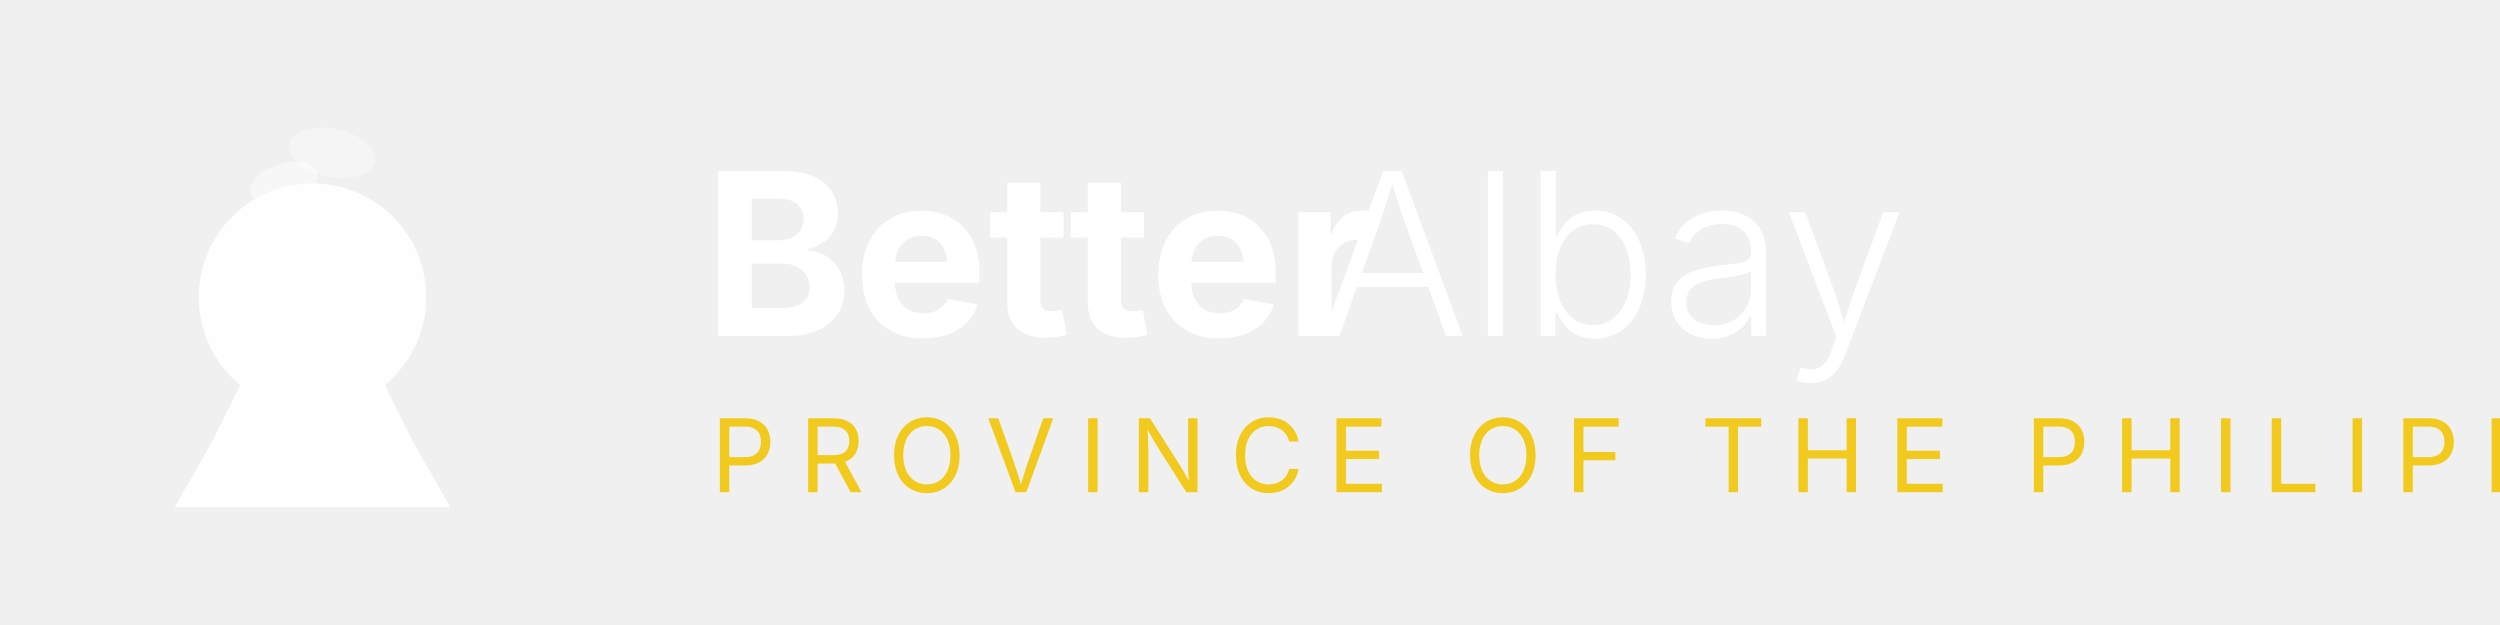
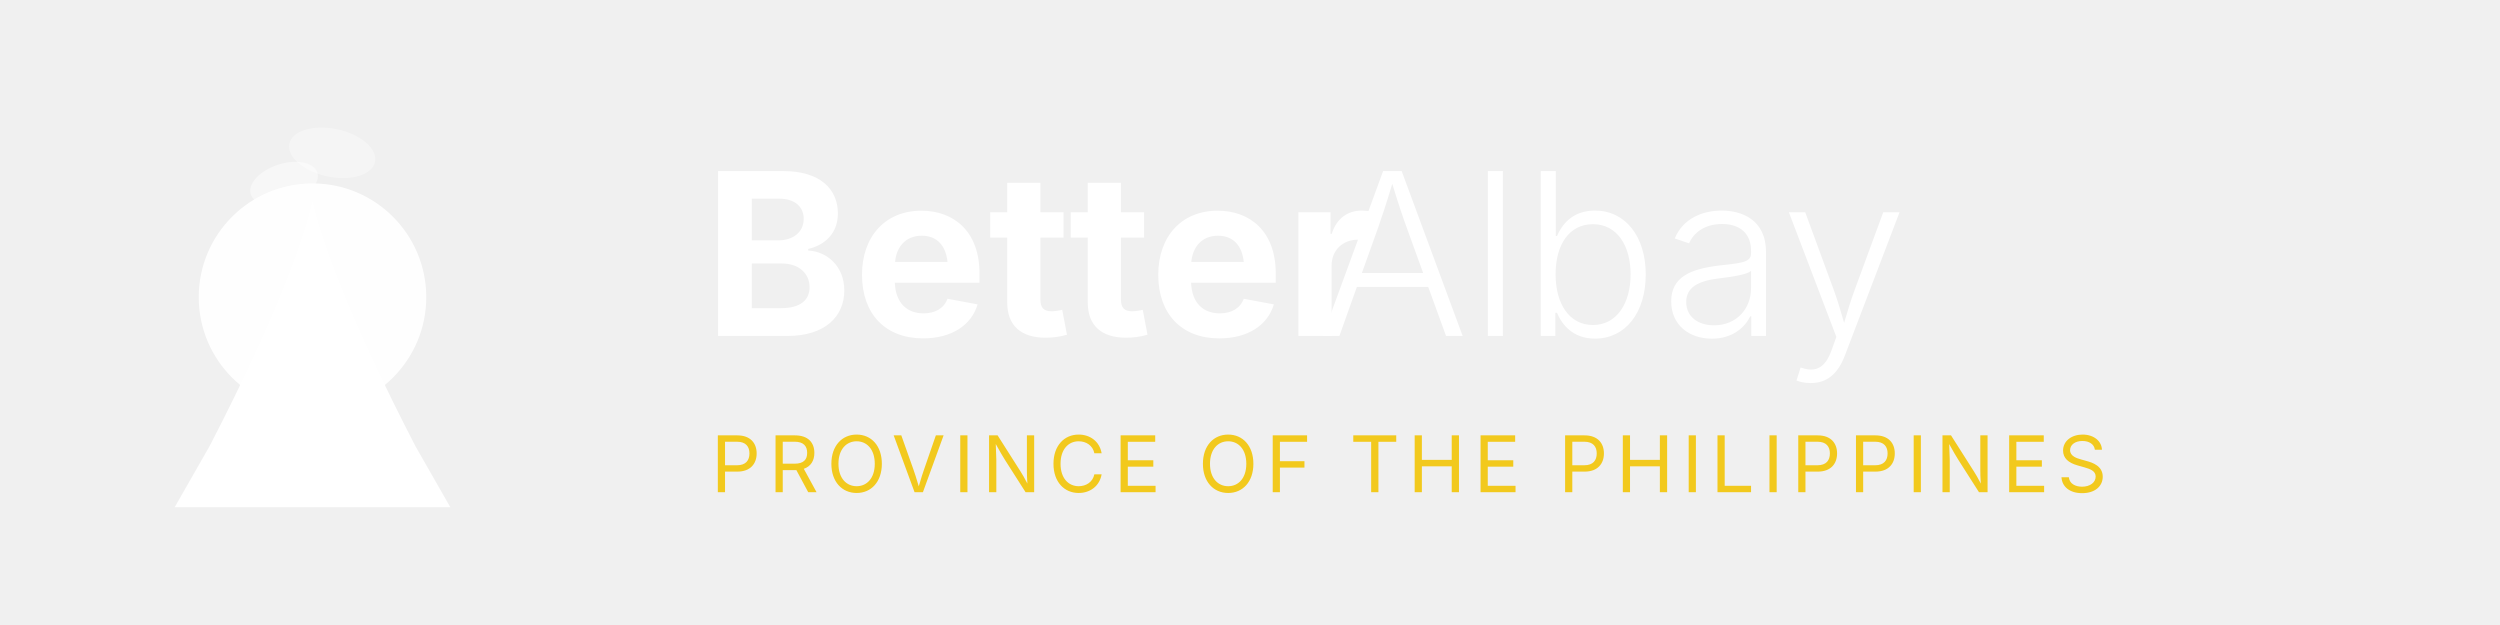
<svg xmlns="http://www.w3.org/2000/svg" id="better-albay-logo-white" version="1.1" viewBox="0 0 640 160">
  <g transform="translate(10,10) scale(0.56)">
    <circle fill="#ffffff" cx="125" cy="118" r="52" opacity="0.95" />
    <path fill="#ffffff" d="M125 74 C 121 92, 108 128, 78 186 L 62 214 L 188 214 L 172 186 C 142 128, 129 92, 125 74 Z" />
    <ellipse fill="#ffffff" cx="112" cy="66" rx="16" ry="9" transform="rotate(-18 112 66)" opacity="0.45" />
    <ellipse fill="#ffffff" cx="134" cy="52" rx="20" ry="11" transform="rotate(12 134 52)" opacity="0.35" />
  </g>
  <text x="180" y="86" font-family="Inter, 'Segoe UI', Helvetica, Arial, sans-serif" font-size="58" font-weight="700" fill="#ffffff">Better</text>
  <text x="337" y="86" font-family="Inter, 'Segoe UI', Helvetica, Arial, sans-serif" font-size="58" font-weight="300" fill="#ffffff">Albay</text>
-   <text x="182" y="126" font-family="Inter, 'Segoe UI', Helvetica, Arial, sans-serif" font-size="26" letter-spacing="6" fill="#f2c91d">PROVINCE OF THE PHILIPPINES</text>
+   <text x="182" y="126" font-family="Inter, 'Segoe UI', Helvetica, Arial, sans-serif" font-size="20" letter-spacing="2" textLength="430" lengthAdjust="spacingAndGlyphs" fill="#f2c91d">PROVINCE OF THE PHILIPPINES</text>
</svg>
